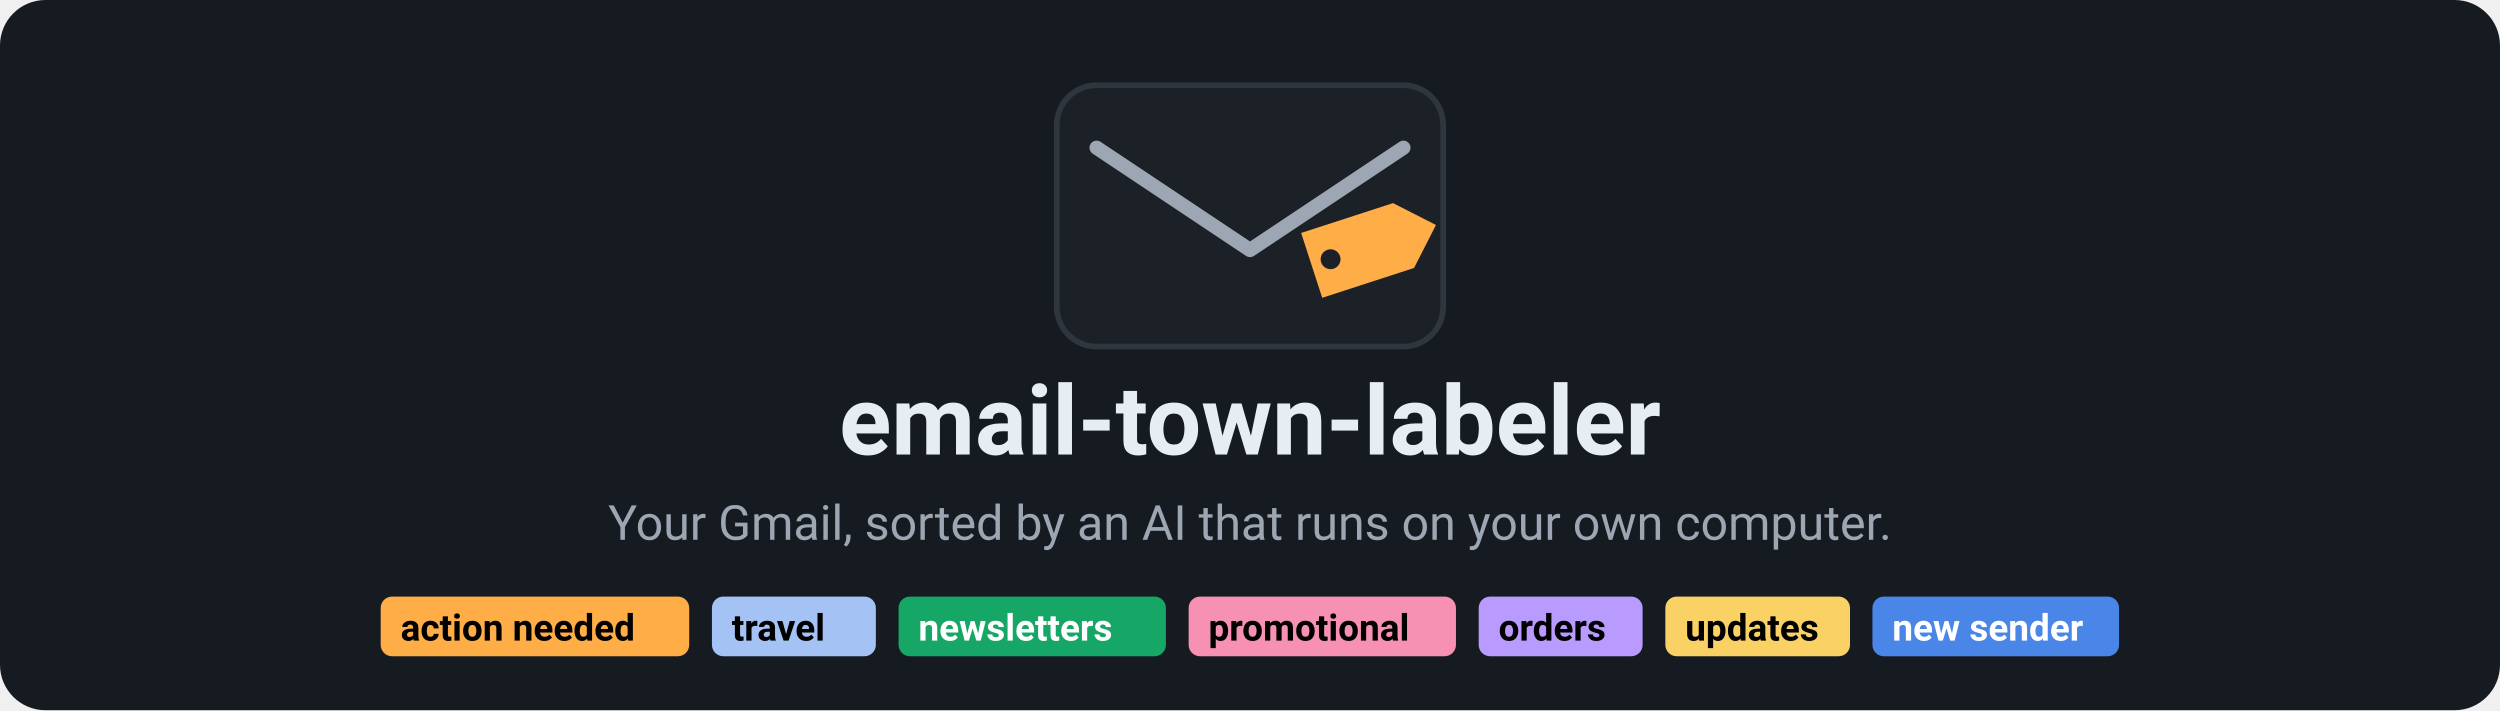
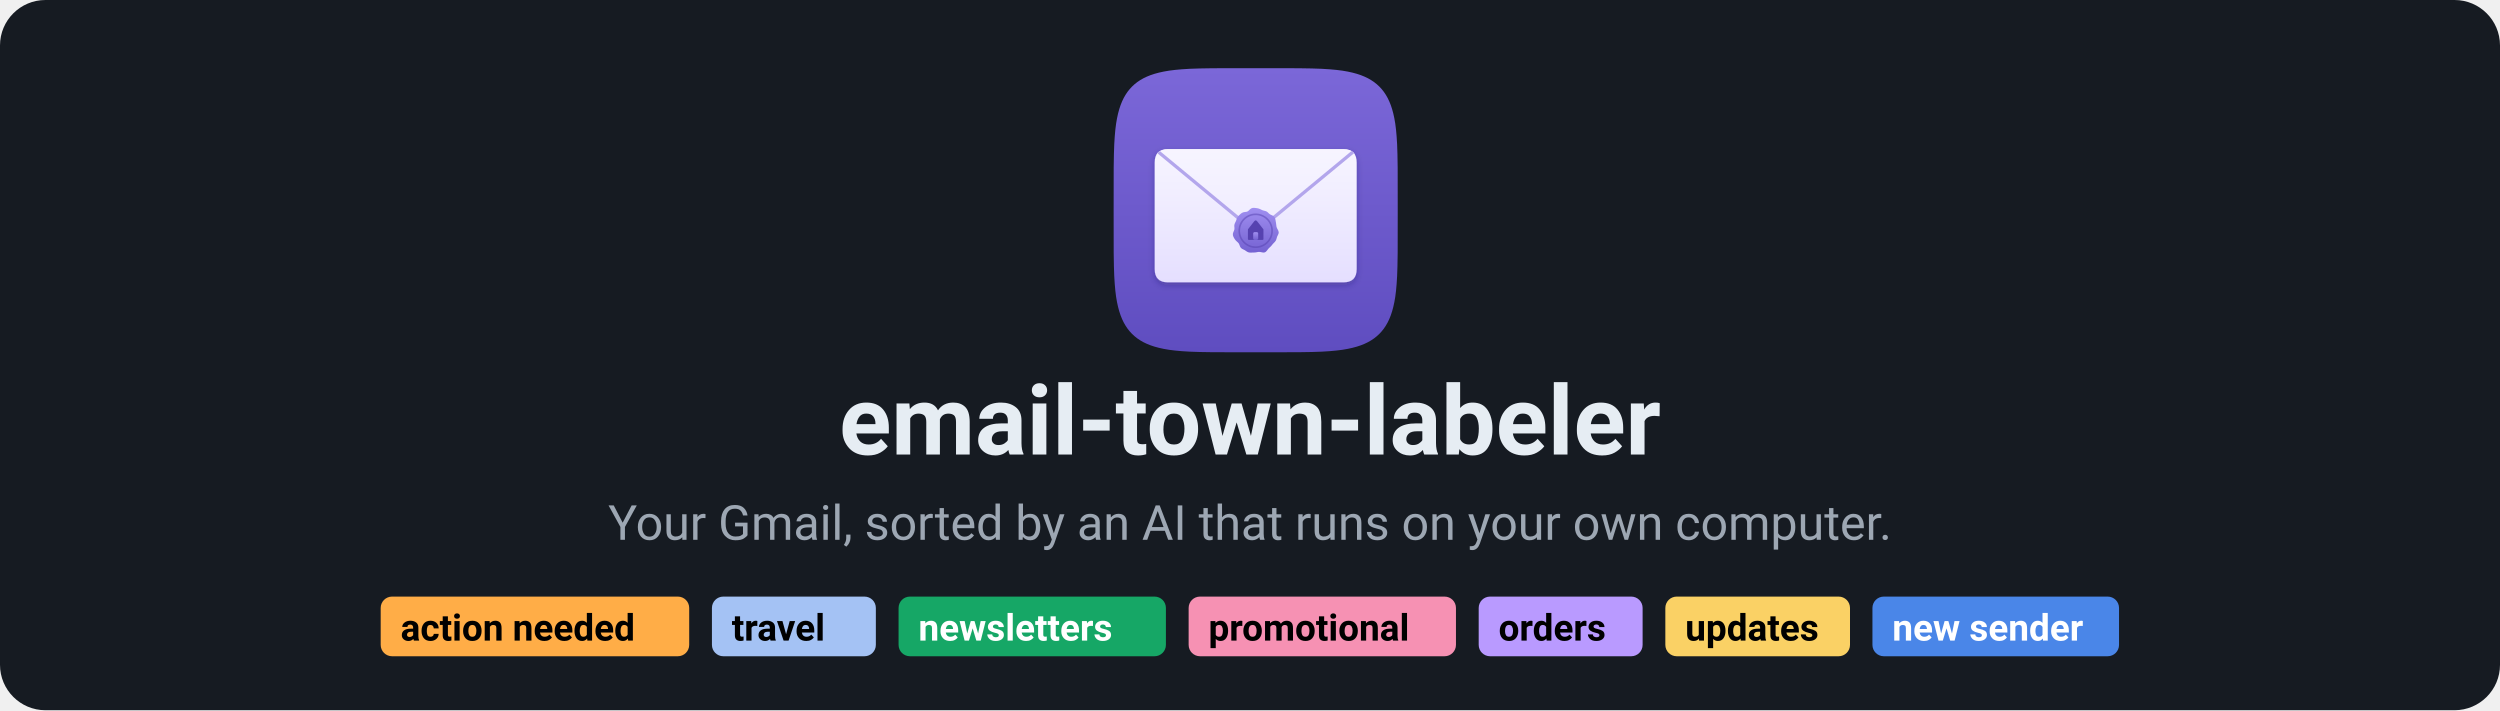
<svg xmlns="http://www.w3.org/2000/svg" width="880" height="250" viewBox="0 0 880 250" font-family="-apple-system, BlinkMacSystemFont, 'Segoe UI', Roboto, Helvetica, Arial, sans-serif">
  <rect width="880" height="250" rx="16" fill="#161b22" />
-   <g transform="translate(372 30)">
-     <rect width="136" height="92" rx="14" fill="#1c2128" stroke="#30363d" stroke-width="2" />
-     <path d="M14 22 L68 58 L122 22" fill="none" stroke="#9da7b3" stroke-width="5" stroke-linecap="round" stroke-linejoin="round" />
-     <g transform="translate(86 52) rotate(-18)">
-       <path d="M0 0 h34 l12 12 l-12 12 h-34 z" fill="#ffad47" />
-       <circle cx="7" cy="12" r="3.5" fill="#1c2128" />
+   <svg x="392" y="24" width="100" height="100" viewBox="0 0 1024 1024">
+     <defs>
+       <linearGradient id="tile" x1="0" y1="0" x2="0" y2="1">
+         <stop offset="0" stop-color="#7b67d8" />
+         <stop offset="1" stop-color="#5f4dc0" />
+       </linearGradient>
+       <filter id="lift" x="-10%" y="-10%" width="120%" height="130%">
+         <feDropShadow dx="0" dy="10" stdDeviation="12" flood-color="#1d1450" flood-opacity=".28" />
+       </filter>
+       <linearGradient id="paper" x1="0" y1="0" x2="0" y2="1">
+         <stop offset="0" stop-color="#f7f5ff" />
+         <stop offset="1" stop-color="#e5dfff" />
+       </linearGradient>
+       <linearGradient id="flap" x1="0" y1="0" x2="0" y2="1">
+         <stop offset="0" stop-color="#fcfbff" />
+         <stop offset="1" stop-color="#efebff" />
+       </linearGradient>
+       <clipPath id="envelope">
+         <path d="M196.0,292.0 L828.0,292.0 Q876.0,292.0 876.0,340.0 L876.0,724.0 Q876.0,772.0 828.0,772.0 L196.0,772.0 Q148.0,772.0 148.0,724.0 L148.0,340.0 Q148.0,292.0 196.0,292.0 Z" />
+       </clipPath>
+       <linearGradient id="wax" x1="0" y1="0" x2="0" y2="1">
+         <stop offset="0" stop-color="#a08ff0" />
+         <stop offset="1" stop-color="#7462d2" />
+       </linearGradient>
+     </defs>
+     <path d="M1024.0,512.0 L1023.8,665.3 L1023.0,714.2 L1021.8,749.6 L1020.0,778.3 L1017.8,802.7 L1015.1,824.2 L1011.8,843.3 L1008.0,860.7 L1003.7,876.5 L998.9,891.0 L993.5,904.4 L987.6,916.7 L981.0,928.2 L973.9,938.8 L966.1,948.6 L957.7,957.7 L948.6,966.1 L938.8,973.9 L928.2,981.0 L916.7,987.6 L904.4,993.5 L891.0,998.9 L876.5,1003.7 L860.7,1008.0 L843.3,1011.8 L824.2,1015.1 L802.7,1017.8 L778.3,1020.0 L749.6,1021.8 L714.2,1023.0 L665.3,1023.8 L512.0,1024.0 L358.7,1023.8 L309.8,1023.0 L274.4,1021.8 L245.7,1020.0 L221.3,1017.8 L199.8,1015.1 L180.7,1011.8 L163.3,1008.0 L147.5,1003.7 L133.0,998.9 L119.6,993.5 L107.3,987.6 L95.8,981.0 L85.2,973.9 L75.4,966.1 L66.3,957.7 L57.9,948.6 L50.1,938.8 L43.0,928.2 L36.4,916.7 L30.5,904.4 L25.1,891.0 L20.3,876.5 L16.0,860.7 L12.2,843.3 L8.9,824.2 L6.2,802.7 L4.0,778.3 L2.2,749.6 L1.0,714.2 L0.2,665.3 L0.0,512.0 L0.2,358.7 L1.0,309.8 L2.2,274.4 L4.0,245.7 L6.2,221.3 L8.9,199.8 L12.2,180.7 L16.0,163.3 L20.3,147.5 L25.1,133.0 L30.5,119.6 L36.4,107.3 L43.0,95.8 L50.1,85.2 L57.9,75.4 L66.3,66.3 L75.4,57.9 L85.2,50.1 L95.8,43.0 L107.3,36.4 L119.6,30.5 L133.0,25.1 L147.5,20.3 L163.3,16.0 L180.7,12.2 L199.8,8.9 L221.3,6.2 L245.7,4.0 L274.4,2.2 L309.8,1.0 L358.7,0.2 L512.0,0.0 L665.3,0.2 L714.2,1.0 L749.6,2.2 L778.3,4.0 L802.7,6.2 L824.2,8.9 L843.3,12.2 L860.7,16.0 L876.5,20.3 L891.0,25.1 L904.4,30.5 L916.7,36.4 L928.2,43.0 L938.8,50.1 L948.6,57.9 L957.7,66.3 L966.1,75.4 L973.9,85.2 L981.0,95.8 L987.6,107.3 L993.5,119.6 L998.9,133.0 L1003.7,147.5 L1008.0,163.3 L1011.8,180.7 L1015.1,199.8 L1017.8,221.3 L1020.0,245.7 L1021.8,274.4 L1023.0,309.8 L1023.8,358.7 Z" fill="url(#tile)" />
+     <g filter="url(#lift)">
+       <path d="M196.0,292.0 L828.0,292.0 Q876.0,292.0 876.0,340.0 L876.0,724.0 Q876.0,772.0 828.0,772.0 L196.0,772.0 Q148.0,772.0 148.0,724.0 L148.0,340.0 Q148.0,292.0 196.0,292.0 Z" fill="url(#paper)" />
+       <g clip-path="url(#envelope)">
+         <path d="M108.0,272.0 L495.6,586.7 Q512.0,600.0 528.4,586.7 L916.0,272.0 Q916.0,272.0 916.0,272.0 L916.0,92.0 Q916.0,92.0 916.0,92.0 L108.0,92.0 Q108.0,92.0 108.0,92.0 L108.0,272.0 Q108.0,272.0 108.0,272.0 Z" fill="url(#flap)" />
+         <path d="M154,296 L512,592 L870,296" fill="none" stroke="#b3a6ec" stroke-width="12" stroke-linecap="round" stroke-linejoin="round" />
+       </g>
+       <path d="M593.7,586.0 C594.4,587.8 594.9,589.6 595.0,591.4 C595.1,593.2 594.7,595.1 594.2,596.8 C593.6,598.6 592.7,600.2 591.9,601.9 C591.1,603.6 590.2,605.1 589.5,606.8 C588.9,608.4 588.4,610.1 587.9,611.8 C587.4,613.4 587.1,615.2 586.5,616.8 C585.9,618.5 585.2,620.2 584.4,621.7 C583.5,623.2 582.3,624.6 581.2,626.0 C580.1,627.3 578.7,628.5 577.5,629.8 C576.3,631.0 575.1,632.2 573.9,633.5 C572.8,634.8 571.8,636.2 570.7,637.5 C569.6,638.8 568.6,640.1 567.4,641.4 C566.2,642.6 565.0,643.8 563.7,645.0 C562.5,646.2 561.2,647.2 559.9,648.5 C558.7,649.7 557.6,651.0 556.4,652.4 C555.2,653.8 554.2,655.5 553.0,657.0 C551.8,658.5 550.6,660.1 549.1,661.3 C547.7,662.5 546.1,663.5 544.3,664.0 C542.6,664.6 540.6,664.6 538.6,664.5 C536.7,664.4 534.7,663.8 532.7,663.4 C530.8,663.0 529.0,662.5 527.2,662.3 C525.4,662.1 523.7,662.1 522.0,662.3 C520.4,662.4 518.7,662.8 517.1,663.1 C515.4,663.4 513.7,663.7 512.0,664.0 C510.3,664.2 508.6,664.3 506.9,664.4 C505.1,664.4 503.4,664.4 501.7,664.5 C499.9,664.5 498.1,664.7 496.3,664.7 C494.6,664.7 492.7,664.8 490.9,664.7 C489.1,664.5 487.3,664.3 485.6,663.7 C483.9,663.2 482.3,662.3 480.8,661.4 C479.2,660.5 477.8,659.4 476.3,658.4 C474.8,657.4 473.4,656.4 471.9,655.5 C470.3,654.6 468.7,654.0 467.1,653.2 C465.5,652.4 463.8,651.7 462.3,650.7 C460.9,649.7 459.4,648.6 458.3,647.2 C457.2,645.9 456.3,644.1 455.5,642.5 C454.7,640.8 454.3,638.9 453.6,637.2 C452.9,635.5 452.3,633.9 451.5,632.5 C450.6,631.0 449.5,629.8 448.3,628.5 C447.2,627.3 445.7,626.2 444.4,625.0 C443.1,623.8 441.7,622.6 440.5,621.3 C439.3,619.9 438.1,618.5 437.1,617.0 C436.0,615.6 435.1,614.0 434.2,612.4 C433.3,610.8 432.4,609.2 431.7,607.5 C431.0,605.8 430.3,604.1 430.0,602.3 C429.7,600.5 429.6,598.7 429.8,596.8 C430.1,595.0 430.7,593.1 431.4,591.3 C432.0,589.5 433.0,587.7 433.7,586.0 C434.4,584.3 435.0,582.7 435.3,581.0 C435.6,579.3 435.6,577.6 435.5,575.9 C435.5,574.2 435.0,572.4 435.0,570.7 C434.9,568.9 434.8,567.1 435.0,565.4 C435.2,563.6 435.8,562.0 436.4,560.3 C437.0,558.7 437.9,557.2 438.6,555.6 C439.4,554.0 440.2,552.5 440.9,550.9 C441.5,549.3 442.0,547.6 442.6,546.0 C443.2,544.3 443.7,542.5 444.5,540.9 C445.2,539.2 446.0,537.6 447.0,536.1 C448.0,534.6 449.2,533.3 450.4,532.0 C451.6,530.7 452.9,529.5 454.3,528.3 C455.6,527.0 456.9,525.8 458.2,524.7 C459.6,523.6 461.0,522.4 462.5,521.6 C464.1,520.7 465.8,519.9 467.5,519.4 C469.2,518.9 471.2,518.7 473.0,518.4 C474.8,518.1 476.7,518.2 478.4,517.8 C480.0,517.4 481.6,517.0 483.1,516.2 C484.6,515.4 485.8,514.2 487.2,513.0 C488.6,511.8 489.9,510.1 491.3,508.9 C492.8,507.6 494.3,506.3 496.0,505.4 C497.6,504.5 499.4,503.9 501.2,503.6 C502.9,503.3 504.8,503.4 506.6,503.4 C508.4,503.5 510.2,503.7 512.0,504.0 C513.8,504.2 515.6,504.4 517.3,504.7 C519.1,505.0 520.8,505.3 522.6,505.9 C524.3,506.4 525.9,507.1 527.6,507.8 C529.2,508.5 530.7,509.4 532.3,510.1 C533.9,510.9 535.4,511.6 537.0,512.2 C538.7,512.8 540.3,513.2 542.0,513.6 C543.7,514.1 545.4,514.3 547.1,514.9 C548.7,515.4 550.4,516.1 551.9,516.9 C553.4,517.8 554.7,519.0 556.0,520.1 C557.3,521.3 558.4,522.7 559.7,523.8 C561.0,524.9 562.3,526.0 563.8,526.9 C565.3,527.9 567.0,528.5 568.7,529.3 C570.4,530.1 572.3,530.8 573.9,531.7 C575.5,532.7 577.2,533.7 578.4,535.1 C579.6,536.4 580.6,538.0 581.4,539.6 C582.1,541.3 582.5,543.2 583.0,545.0 C583.4,546.8 583.7,548.7 584.0,550.5 C584.3,552.3 584.6,554.1 584.9,555.8 C585.2,557.5 585.5,559.3 585.7,561.0 C585.9,562.7 586.1,564.4 586.3,566.1 C586.5,567.8 586.6,569.5 586.9,571.1 C587.3,572.7 587.8,574.3 588.5,575.9 C589.1,577.6 590.2,579.1 591.0,580.8 C591.9,582.5 593.0,584.2 593.7,586.0 Z" fill="url(#wax)" />
+       <circle cx="512" cy="586" r="59.2" fill="none" stroke="#5643b0" stroke-opacity=".5" stroke-width="6" />
+       <path d="M484.0,616.0 L484.0,582.0 Q484.0,581.0 484.6,580.2 L506.5,552.1 Q512.0,545.0 517.5,552.1 L539.4,580.2 Q540.0,581.0 540.0,582.0 L540.0,616.0 Q540.0,619.0 537.0,619.0 L487.0,619.0 Q484.0,619.0 484.0,616.0 Z" fill="#5643b0" />
+       <rect x="503" y="591" width="18" height="28" rx="5" fill="url(#wax)" />
    </g>
-   </g>
+   </svg>
  <text x="440" y="160" text-anchor="middle" font-size="34" font-weight="700" fill="#e6edf3">email-town-labeler</text>
  <text x="440" y="190" text-anchor="middle" font-size="17" fill="#9da7b3">Your Gmail, sorted by an AI that runs on your own computer.</text>
  <g transform="translate(134.0 210)">
    <rect x="0.0" y="0.0" width="108.6" height="21" rx="4" fill="#ffad47" />
    <text x="7.0" y="15.5" font-size="13" font-weight="600" fill="#000000">action needed</text>
    <rect x="116.6" y="0.0" width="57.7" height="21" rx="4" fill="#a4c2f4" />
    <text x="123.6" y="15.5" font-size="13" font-weight="600" fill="#000000">travel</text>
    <rect x="182.3" y="0.0" width="94.1" height="21" rx="4" fill="#16a766" />
    <text x="189.3" y="15.5" font-size="13" font-weight="600" fill="#ffffff">newsletters</text>
    <rect x="284.4" y="0.0" width="94.1" height="21" rx="4" fill="#f691b3" />
    <text x="291.4" y="15.5" font-size="13" font-weight="600" fill="#000000">promotional</text>
    <rect x="386.5" y="0.0" width="57.7" height="21" rx="4" fill="#b99aff" />
    <text x="393.5" y="15.5" font-size="13" font-weight="600" fill="#000000">orders</text>
    <rect x="452.2" y="0.0" width="65.0" height="21" rx="4" fill="#fad165" />
    <text x="459.2" y="15.5" font-size="13" font-weight="600" fill="#000000">updates</text>
    <rect x="525.1" y="0.0" width="86.8" height="21" rx="4" fill="#4a86e8" />
    <text x="532.1" y="15.5" font-size="13" font-weight="600" fill="#ffffff">new sender</text>
  </g>
</svg>
